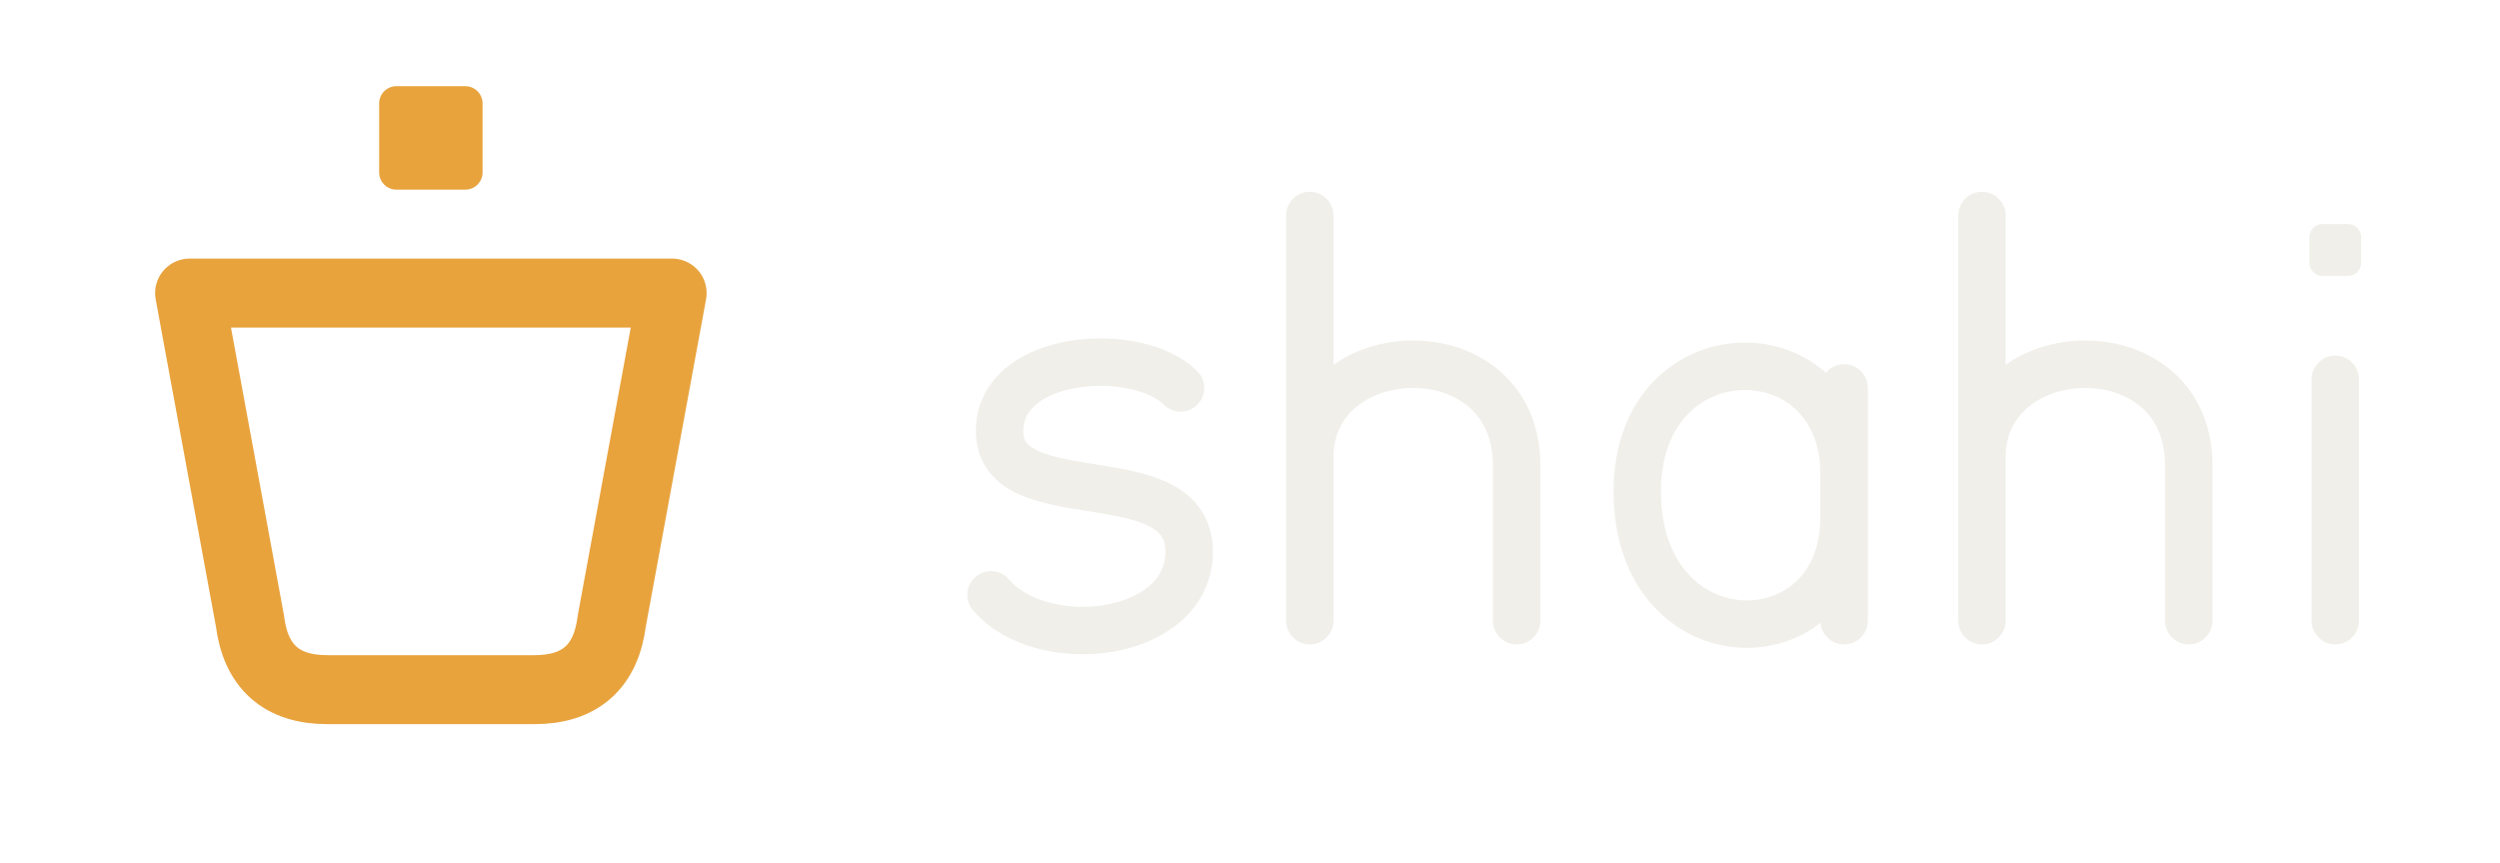
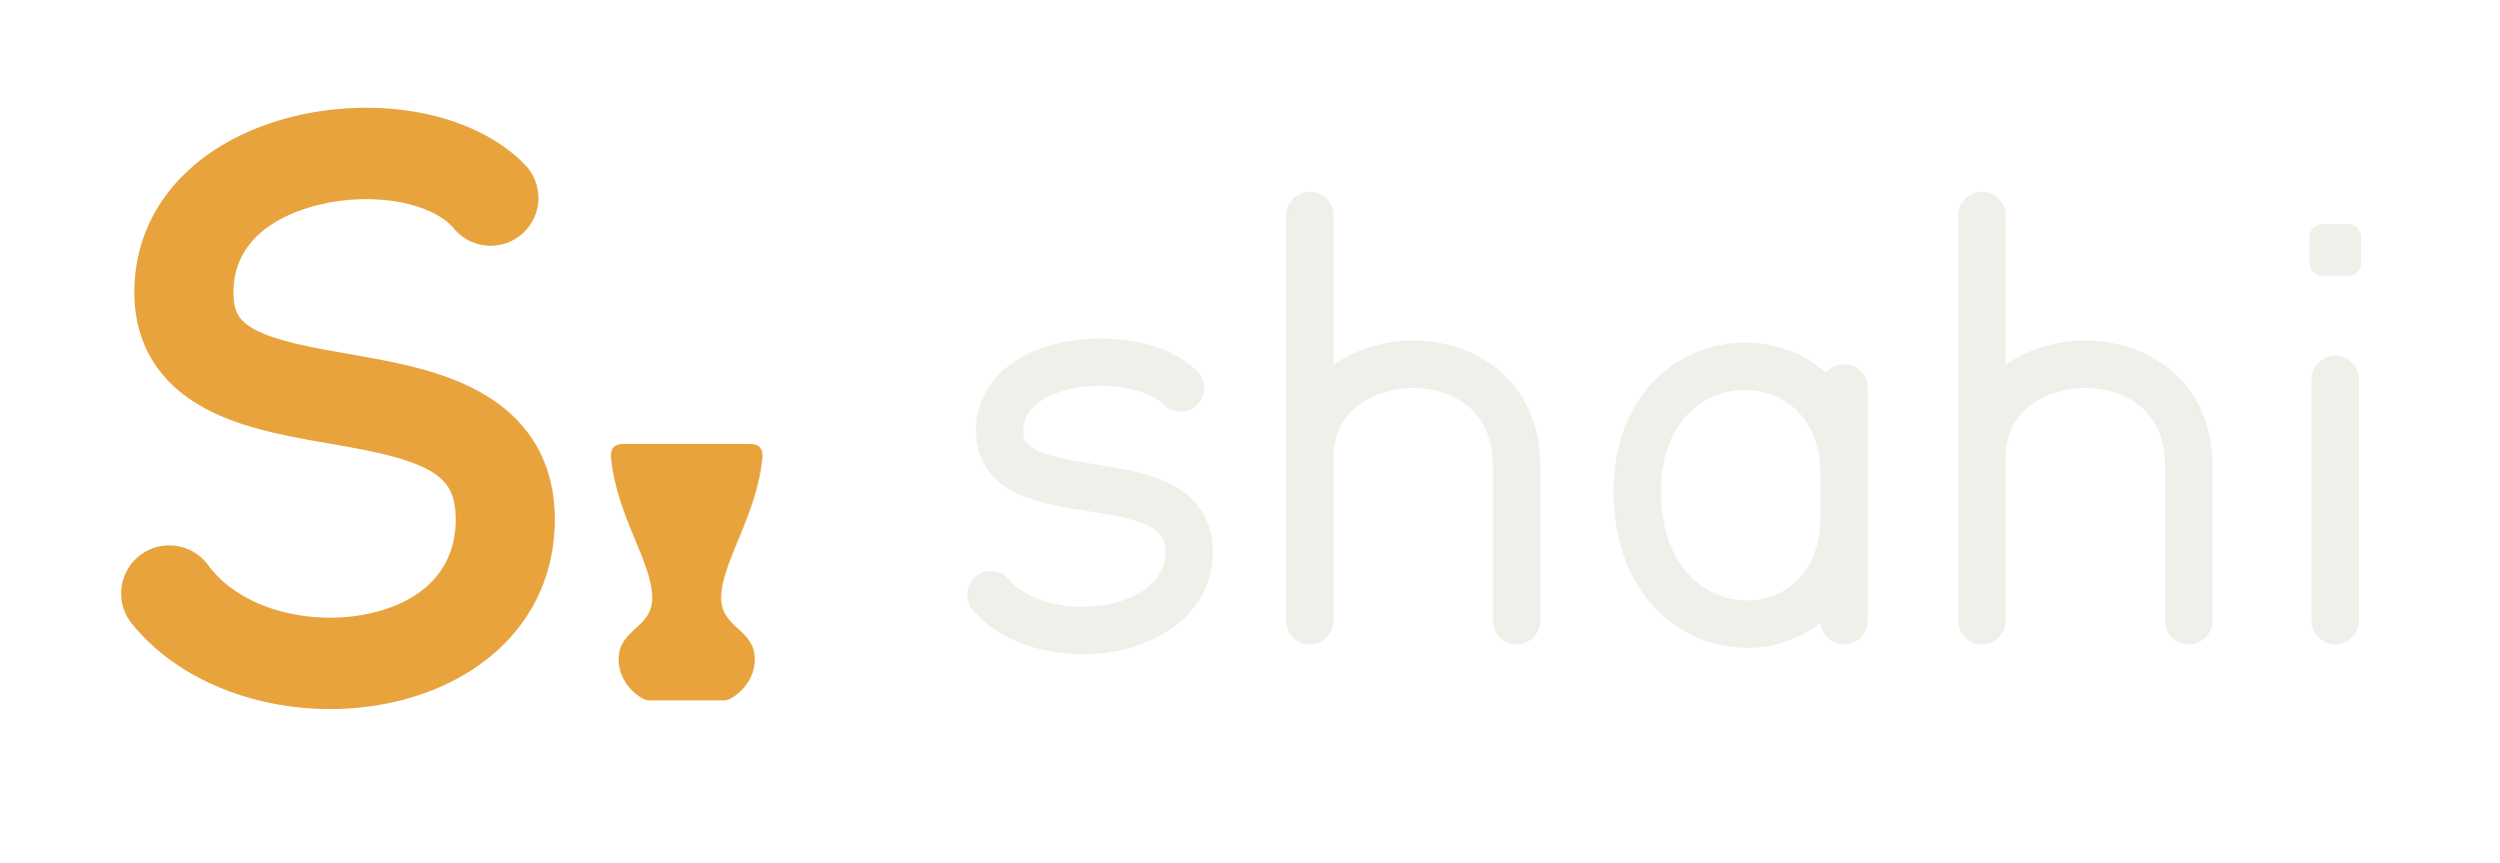
<svg xmlns="http://www.w3.org/2000/svg" width="290" height="100" viewBox="0 0 290 100" role="img" aria-label="Shahi">
-   <rect x="44" y="10" width="12" height="12" rx="2" fill="#E8A33D" />
-   <path d="M22 34H78L71 72Q70 80 62 80H38Q30 80 29 72Z" fill="none" stroke="#E8A33D" stroke-width="8" stroke-linejoin="round" />
+   <path d="M61.06 19.25C57.85 15.88 53.34 13.96 48.83 13.09C44.23 12.21 39.34 12.33 34.77 13.34C30.08 14.39 25.47 16.44 21.9 19.72C17.83 23.45 15.59 28.34 15.59 33.89C15.59 40.44 18.97 45.11 24.77 47.87C29.18 49.97 34.28 50.76 39.06 51.6C41.21 51.98 43.38 52.37 45.49 52.93C47.06 53.36 48.75 53.9 50.15 54.76C52.3 56.08 52.88 57.8 52.88 60.26C52.88 66.8 48.07 70.26 42.06 71.33C38.63 71.93 34.93 71.69 31.61 70.62C28.67 69.66 25.88 67.98 24.06 65.43C22.18 62.99 18.67 62.54 16.23 64.42C13.79 66.3 13.34 69.81 15.22 72.25C18.58 76.44 23.33 79.27 28.44 80.81C33.38 82.31 38.75 82.64 43.84 81.8C48.93 80.96 53.92 78.91 57.77 75.4C62.13 71.43 64.38 66.15 64.38 60.26C64.38 53.58 61.32 48.5 55.46 45.34C51.03 42.94 45.82 42 40.91 41.14C38.72 40.75 36.52 40.38 34.35 39.87C32.75 39.48 31.02 39 29.56 38.22C27.63 37.18 27.09 36.04 27.09 33.89C27.09 28.01 31.95 24.96 37.14 23.72C40.23 22.99 43.65 22.88 46.76 23.52C48.84 23.96 51.47 24.91 52.8 26.67C54.85 28.95 58.36 29.14 60.64 27.09C62.92 25.04 63.11 21.53 61.06 19.25Z" fill="#E8A33D" />
+   <path d="M72.288 51.5H87.087Q88.487 51.5 88.487 52.9C87.887 59.83 83.688 65.185 83.688 69.35C83.688 72.92 87.588 72.92 87.588 76.49C87.588 79.465 84.888 81.25 84.088 81.25H75.287C74.487 81.25 71.787 79.465 71.787 76.49C71.787 72.92 75.688 72.92 75.688 69.35C75.688 65.185 71.488 59.83 70.888 52.9Q70.888 51.5 72.288 51.5Z" fill="#E8A33D" />
  <g color="#F0EFEA" transform="translate(108 12)">
    <g fill="none" stroke="currentColor" stroke-width="5.5" stroke-linecap="round" stroke-linejoin="round">
      <path d="M29 33C24 28 8 29 8 38C8 48 30 41 30 52C30 62 13 64 7 57M44 13V60M44 41C44 27 68 26 68 42V60M106 33V60M106 43C106 26 82 26 82 45C82 65 106 65 106 48M122 13V60M122 41C122 27 146 26 146 42V60M163 32V60" />
    </g>
    <rect x="160" y="14" width="6" height="6" rx="1.5" fill="currentColor" />
  </g>
</svg>
